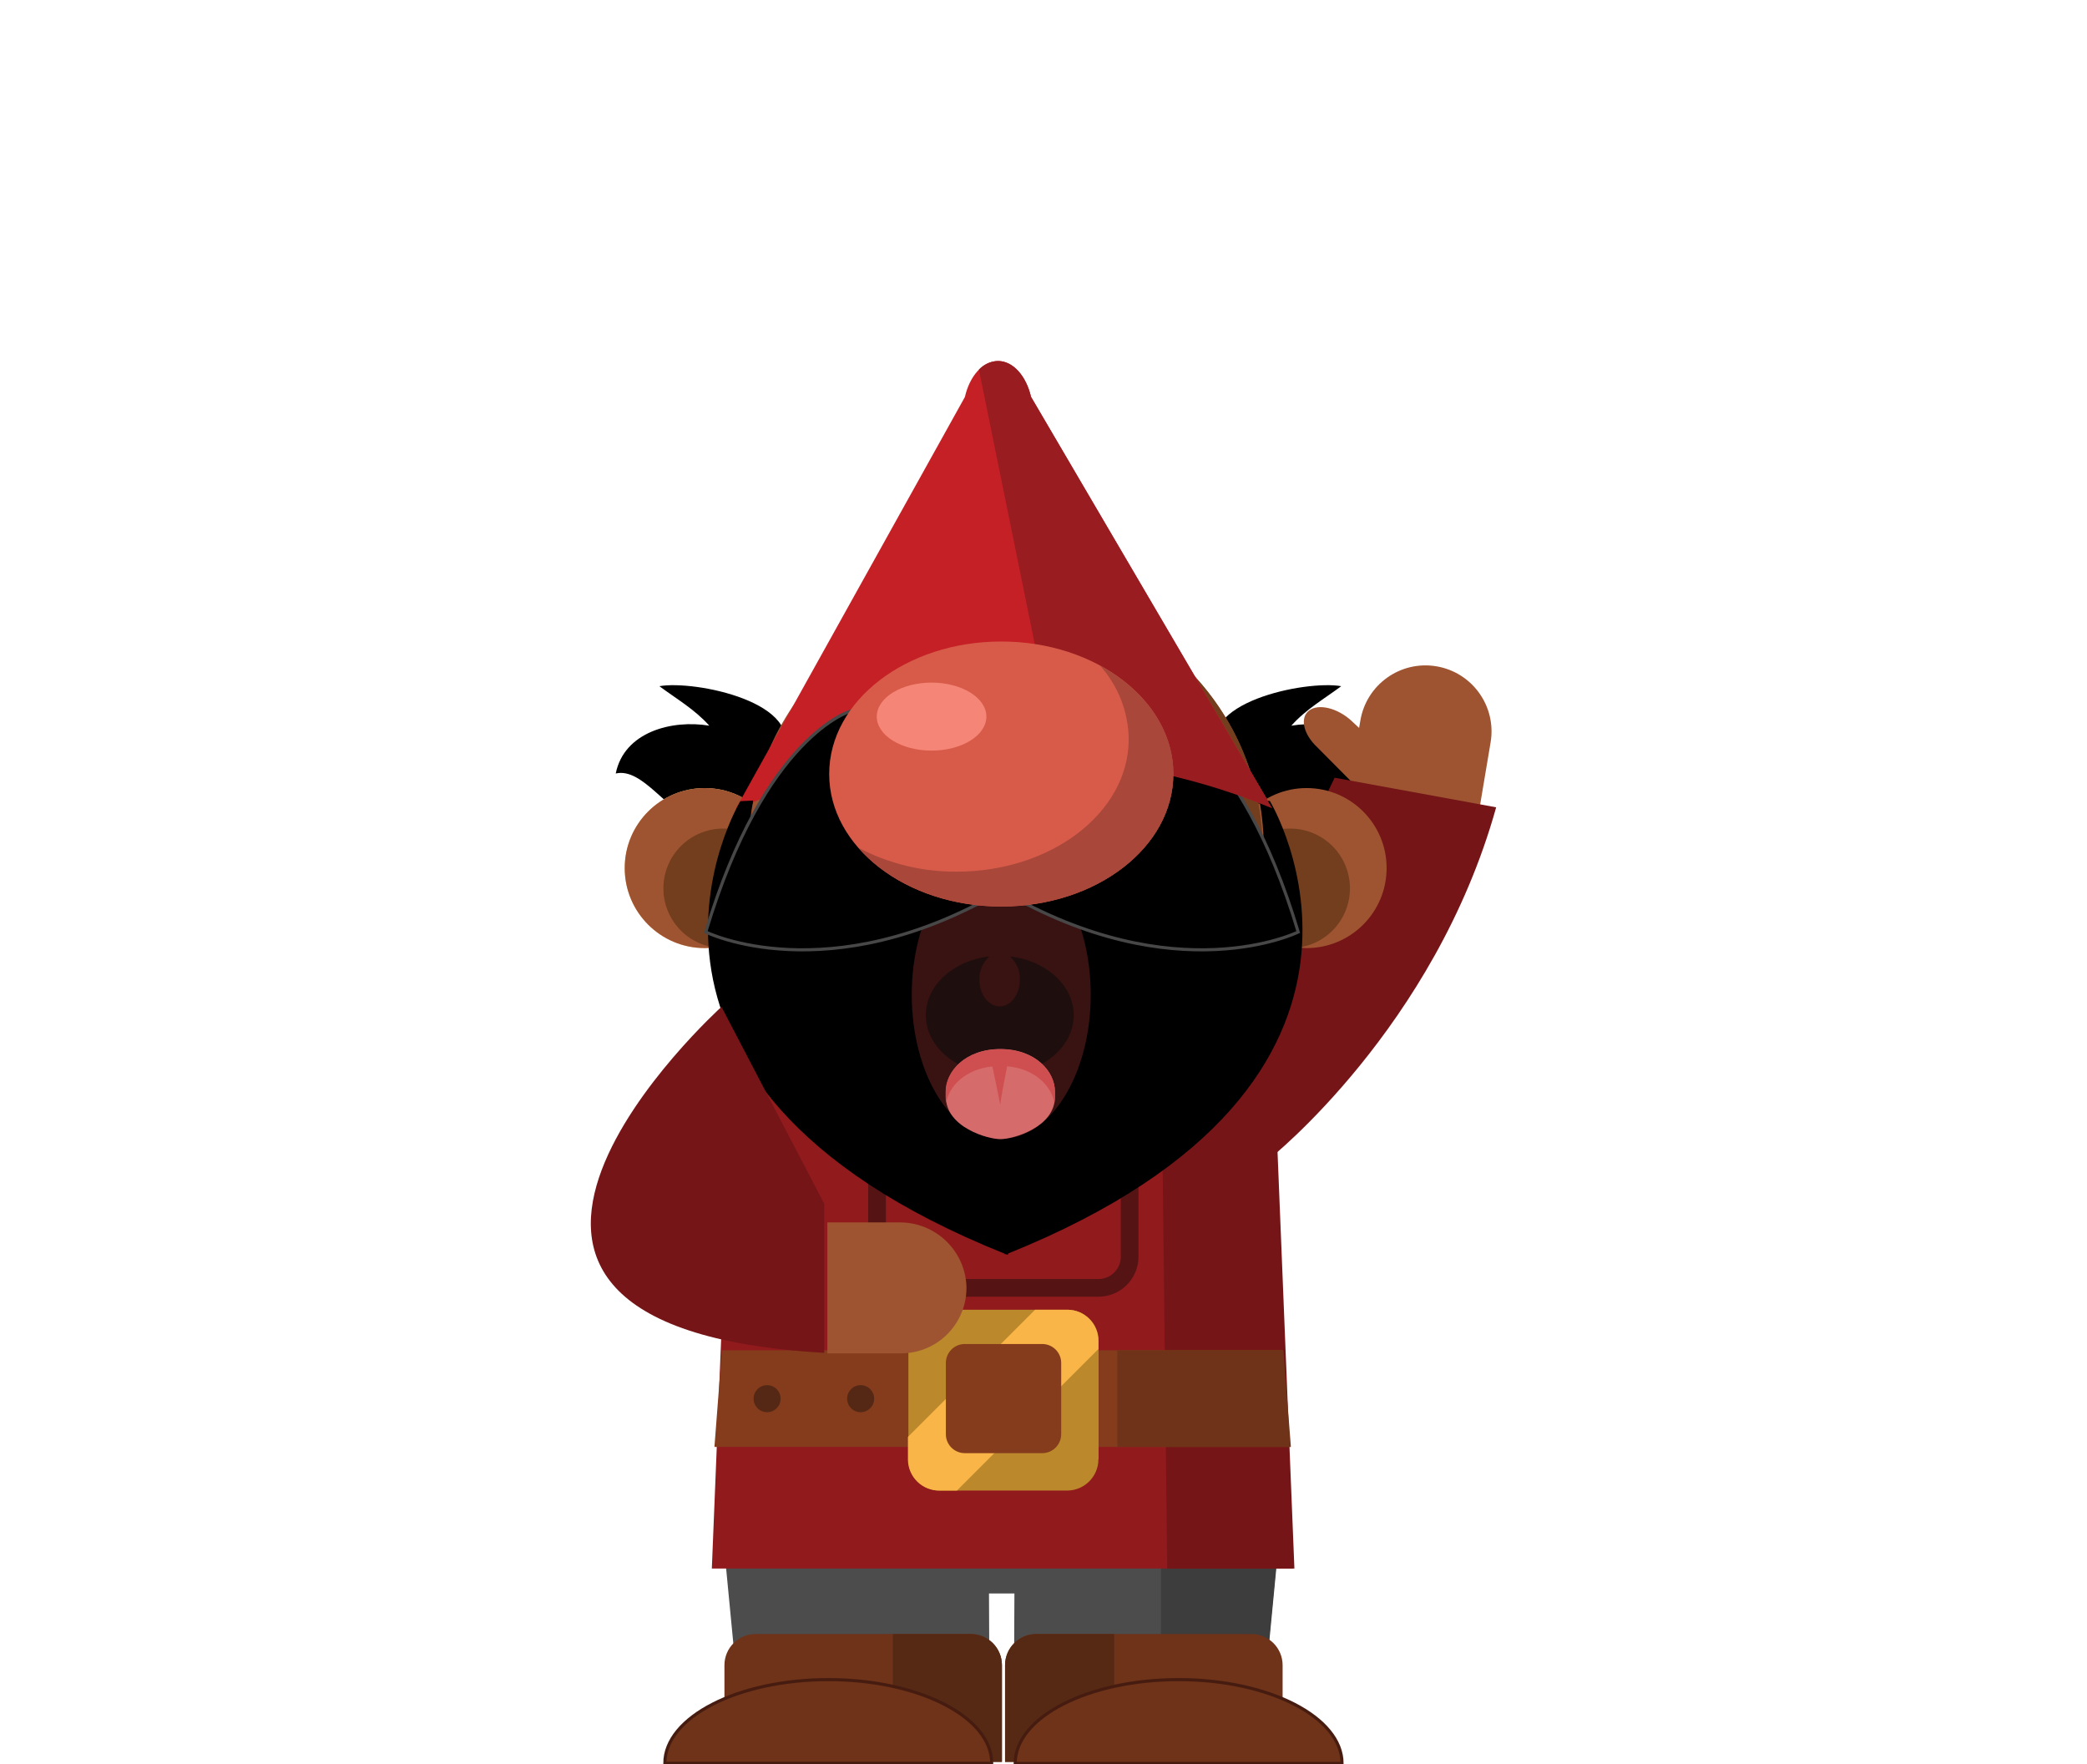
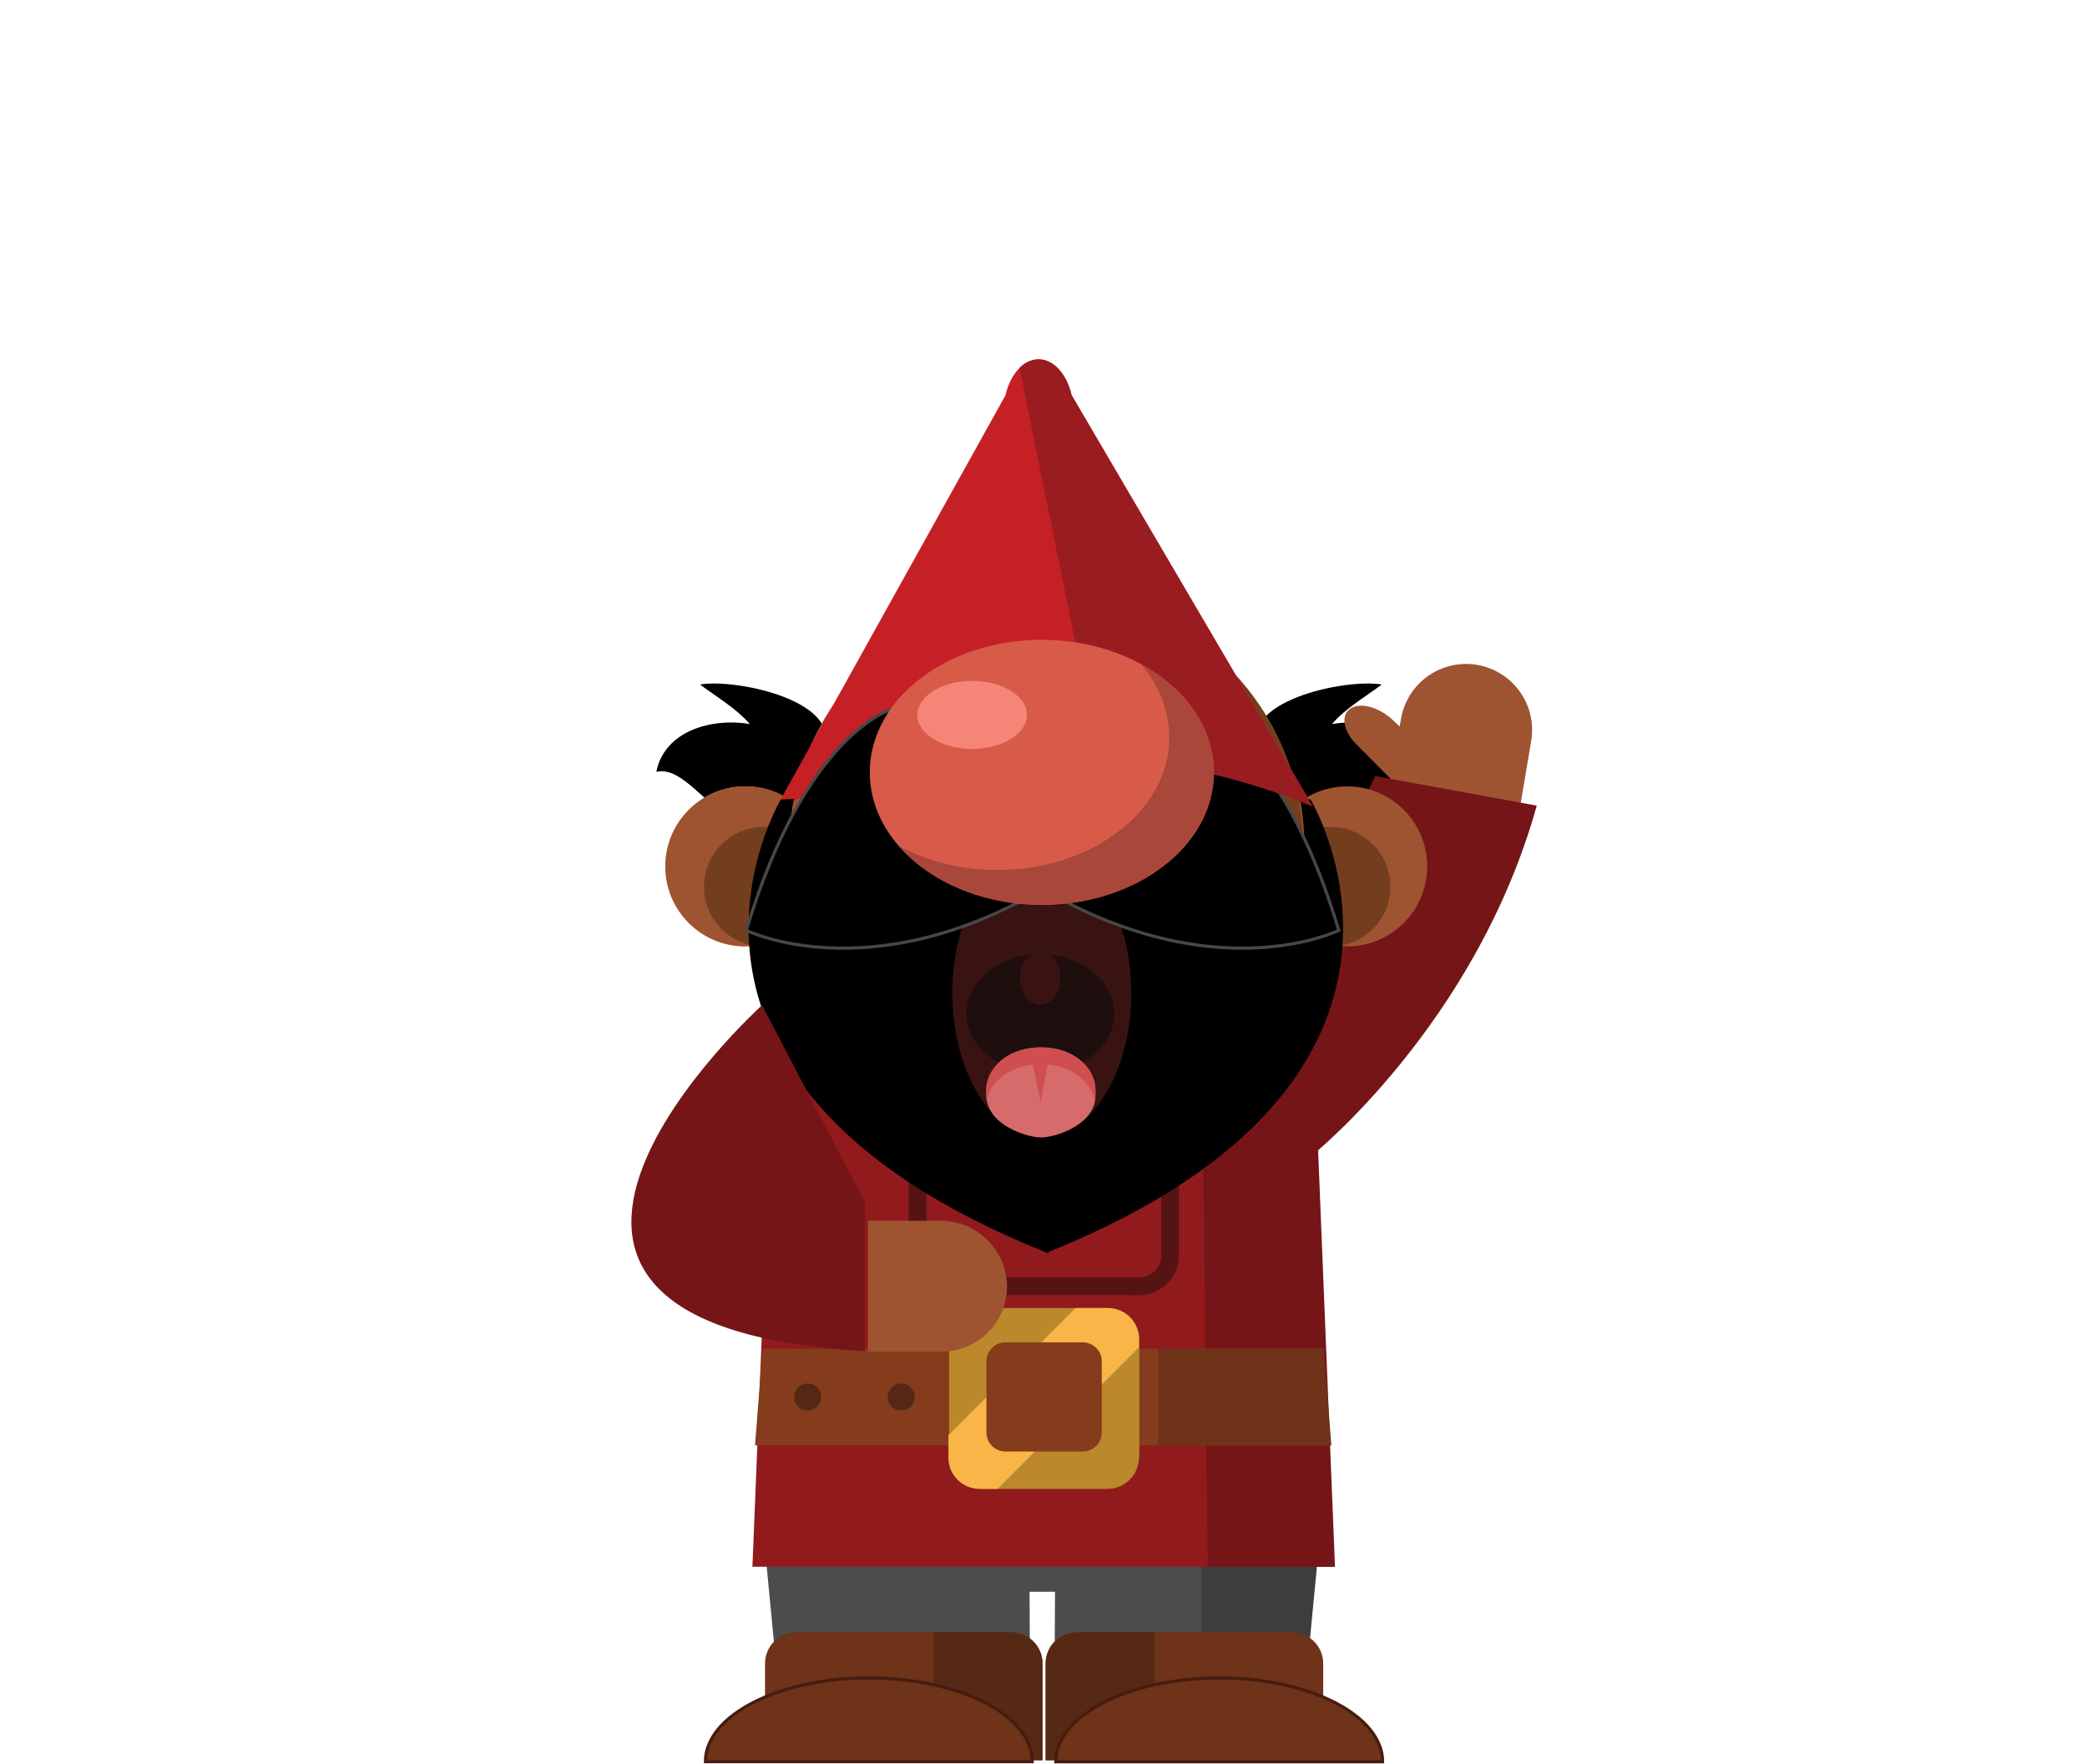
- <svg xmlns="http://www.w3.org/2000/svg" data-name="Capa 1" viewBox="0 0 361 305">
-   <path d="M210.78 130.55c-4.31-9 15.1-12.94 21.22-11.86-2.88 2.15-6.12 4-8.63 6.83 6.47-1.08 14.74 1.08 16.18 8.27-4.68-1.08-9 6.83-13.67 7.91-6.11 1.44-14.38-3.24-15.46-9.35M135.27 130.55c4.32-9-15.1-12.94-21.21-11.86 2.88 2.15 6.11 4 8.63 6.83-6.47-1.08-14.74 1.08-16.18 8.27 4.67-1.08 9 6.83 13.66 7.91 6.11 1.44 14.38-3.24 15.46-9.35" />
-   <circle cx="121.9" cy="150.15" r="13.84" fill="#fcc184" />
-   <circle cx="121.9" cy="150.15" r="13.84" fill="#9e5431" />
-   <path d="M248.46 115.25a11.42 11.42 0 0 0-13.15 9.38l-.22 1.28-1.28-1.2c-2.43-2.25-5.73-3.06-7.37-1.81s-1 4.1 1.42 6.36l5.71 5.75-.38 2.29 22.52 3.77 2.13-12.67a11.42 11.42 0 0 0-9.38-13.15z" fill="#9e5431" />
-   <path d="M126.92 143.44a10.73 10.73 0 0 0-1.51-.12 10.34 10.34 0 1 0 0 20.67 10.14 10.14 0 0 0 3.41-.59c-3.13-6.07-3.25-13.04-1.9-19.96z" fill="#733e1e" />
-   <path d="M219.63 200.39s28.55-22.67 39.17-60.75l-27.94-5.12-14.33 29.77" fill="#751517" />
-   <path fill="#4c4c4d" d="M196.4 261.06h-71.78l3.21 33.44h43.33l-.09-18.88h4.4l-.09 18.88h43.09l3.21-33.44H196.4z" />
-   <path fill="#3d3d3d" d="M200.82 261.06v33.44h17.72l3.21-33.44h-20.93z" />
-   <path fill="#911a1d" d="M223.62 271.31H123.13l4.27-105.18h91.95l4.27 105.18z" />
-   <circle cx="173.95" cy="147.16" r="44.49" fill="#9e5431" />
-   <circle cx="226.01" cy="150.15" r="13.84" fill="#9e5431" />
-   <path d="M191.34 106.19a44.5 44.5 0 0 1-46.51 74.59 44.49 44.49 0 1 0 46.51-74.59zM221.33 143.44a10.87 10.87 0 0 1 1.52-.12 10.34 10.34 0 1 1 0 20.67 10.2 10.2 0 0 1-3.42-.59c3.14-6.07 3.26-13.04 1.9-19.96z" fill="#733e1e" />
-   <path d="M178.34 68.64c-.84-3.61-3.09-6.2-5.72-6.2s-4.89 2.6-5.72 6.23l-39.58 71.14s46.57-19.46 92.77 0z" fill="#c52026" />
-   <path d="M200.7 166.13h18.94l4.26 105.18h-22z" fill="#751517" />
-   <path d="M190 222.76h-32.9a5.39 5.39 0 0 1-5.39-5.39v-29.12a5.4 5.4 0 0 1 5.39-5.4H190a5.4 5.4 0 0 1 5.4 5.4v29.12a5.39 5.39 0 0 1-5.4 5.39z" fill="none" stroke="#551314" stroke-miterlimit="10" stroke-width="3.058" />
-   <path d="M219.66 138.55l-1.82-.09c.76 4 2.23 15.39-3.31 25-.26-6.68-4.46-12.47-14.81-15a100.47 100.47 0 0 0-29.48-2.87c-12.59.36-22.29 6.11-33.44 11.14a22.64 22.64 0 0 0-4.92 3.21c-3.49-8.73-2.26-18-1.6-21.47l-2.22.11s-29.19 48.27 45.79 78.3v.12c-.13 0-.06-.06 0-.09a1.46 1.46 0 0 0 .53.09v-.18c74.47-30 45.28-78.27 45.28-78.27z" />
-   <ellipse cx="173.19" cy="172.06" rx="15.48" ry="24.91" fill="#391212" />
-   <path d="M174.69 165.44a5.06 5.06 0 0 1 1.73 4c0 2.57-1.56 4.64-3.5 4.64s-3.51-2.07-3.51-4.64a5.07 5.07 0 0 1 1.74-4c-6.23.69-11 5-11 10.15 0 5.66 5.72 10.25 12.79 10.25s12.79-4.59 12.79-10.25c-.02-5.18-4.82-9.46-11.04-10.15z" fill="#1e0e0e" />
-   <path d="M182.48 189.71c0 5.34-7.33 7.33-9.44 7.33-2.1 0-9.43-2-9.43-7.33v-.93c0-3.43 3.35-7.33 9.43-7.33s9.44 3.9 9.44 7.33z" fill="#d66b6b" />
-   <path d="M173 181.48c-6.08 0-9.43 3.89-9.43 7.33v.92a5.69 5.69 0 0 0 .09 1c.52-2.88 3.3-5.79 8-6.27.43 2.07 1.26 6 1.37 6.68 0-.72.78-4.64 1.18-6.71 4.8.43 7.64 3.38 8.17 6.31a5.72 5.72 0 0 0 .09-1v-.92c.01-3.45-3.35-7.34-9.47-7.34z" fill="#cf4e4f" />
-   <path d="M173.19 191.23v-.11a.36.36 0 0 0 0 .11z" fill="#cf4e4f" />
-   <path d="M224.56 161.21C214.33 127.09 199.48 123 199.48 123l-26.16 28.19L147.16 123s-14.86 4.09-25.08 38.21c0 0 21.1 10.46 51.24-7.15 30.13 17.61 51.24 7.15 51.24 7.15z" stroke="#484748" stroke-miterlimit="10" stroke-width=".539" />
-   <path d="M183.05 131.39a112.16 112.16 0 0 1 37 8.42l-41.71-71.17c-.84-3.61-3.09-6.2-5.72-6.2a4.69 4.69 0 0 0-3.29 1.49z" fill="#991c20" />
-   <path fill="#843c1c" d="M221.88 233.55h-97.01l-1.29 16.72h99.59l-1.29-16.72z" />
-   <path fill="#6e3318" d="M193.27 250.27h30.02L222 233.55h-28.73v16.72z" />
-   <path d="M190 252.4a5.42 5.42 0 0 1-5.42 5.42h-22.05a5.39 5.39 0 0 1-5.4-5.39v-20.5a5.39 5.39 0 0 1 5.4-5.39h22.11a5.39 5.39 0 0 1 5.39 5.39v20.47z" fill="#bb882c" />
-   <path d="M162.53 257.82h3L190 233.34v-1.41a5.39 5.39 0 0 0-5.39-5.39h-5.56l-22 22v3.93a5.39 5.39 0 0 0 5.48 5.35z" fill="#f9b547" />
-   <path d="M183.46 257.28h.64a5.39 5.39 0 0 0 5.39-5.39v-.64zM159.94 227a5.36 5.36 0 0 0-2.32 2.32z" fill="#bb882c" />
-   <path d="M180.28 251.35h-13.39a3.28 3.28 0 0 1-3.28-3.29v-12.3a3.28 3.28 0 0 1 3.28-3.29h13.39a3.28 3.28 0 0 1 3.28 3.29v12.3a3.28 3.28 0 0 1-3.28 3.29z" fill="#843c1c" />
-   <circle cx="132.69" cy="241.93" r="2.34" fill="#542815" />
-   <circle cx="148.87" cy="241.93" r="2.34" fill="#542815" />
-   <path d="M179.25 282.63h37.21a5.4 5.4 0 0 1 5.4 5.4v11.32a5.4 5.4 0 0 1-5.4 5.4h-42.61V288a5.4 5.4 0 0 1 5.4-5.37z" fill="#6e3318" />
-   <path d="M179.25 282.63h13.48v22.12h-18.88V288a5.4 5.4 0 0 1 5.4-5.37z" fill="#562915" />
-   <path d="M203.87 290.52c15.61 0 28.27 6.49 28.27 14.5H175.6c0-8.02 12.66-14.5 28.27-14.5z" fill="#6e3318" stroke="#471c10" stroke-miterlimit="10" stroke-width=".539" />
-   <path d="M167.92 282.63h-37.21a5.4 5.4 0 0 0-5.4 5.4v11.32a5.4 5.4 0 0 0 5.4 5.4h42.6V288a5.39 5.39 0 0 0-5.39-5.37z" fill="#6e3318" />
-   <path d="M167.92 282.63h-13.48v22.12h18.87V288a5.39 5.39 0 0 0-5.39-5.37z" fill="#562915" />
-   <path d="M143.31 290.52C127.69 290.52 115 297 115 305h56.54c.04-8-12.62-14.48-28.23-14.48z" fill="#6e3318" stroke="#471c10" stroke-miterlimit="10" stroke-width=".539" />
-   <ellipse cx="173.19" cy="133.88" rx="29.76" ry="22.92" fill="#d85b4a" />
-   <path d="M190.24 115.09a19.37 19.37 0 0 1 5 12.76c0 12.66-13.33 22.92-29.76 22.92a35.94 35.94 0 0 1-17-4.14c5.34 6.13 14.43 10.17 24.73 10.17 16.44 0 29.76-10.26 29.76-22.92.03-7.78-5.05-14.64-12.73-18.79z" fill="#a9473a" />
-   <ellipse cx="161.14" cy="123.95" rx="9.48" ry="5.88" fill="#f58677" />
-   <path d="M155.56 211.44h-12.45v22.65h12.74a11.32 11.32 0 0 0 11.32-11.71 11.52 11.52 0 0 0-11.61-10.94z" fill="#9e5431" />
-   <path d="M124.8 174.15S63.62 229.44 142.57 234v-25.8" fill="#751517" />
+ <svg xmlns="http://www.w3.org/2000/svg" id="Layer_1" data-name="Layer 1" viewBox="0 0 361 305">
+   <path d="M217.8,130.26c-4.31-9,15.1-12.94,21.22-11.86-2.88,2.15-6.12,4-8.63,6.83,6.47-1.08,14.74,1.08,16.18,8.27-4.68-1.08-9,6.83-13.67,7.91-6.11,1.44-14.38-3.24-15.46-9.35m-75.15-1.8c4.32-9-15.1-12.94-21.21-11.86,2.88,2.15,6.11,4,8.63,6.83-6.47-1.08-14.74,1.08-16.18,8.27,4.67-1.08,9,6.83,13.66,7.91,6.11,1.44,14.38-3.24,15.46-9.35" />
+   <circle cx="128.92" cy="149.86" r="13.84" style="fill:#fcc184" />
+   <circle cx="128.92" cy="149.86" r="13.84" style="fill:#9e5431" />
+   <path d="M255.48,115a11.42,11.42,0,0,0-13.15,9.38h0l-.22,1.28-1.28-1.2c-2.43-2.25-5.73-3.06-7.37-1.81s-1,4.1,1.42,6.36l5.71,5.75-.38,2.29,22.52,3.77,2.13-12.67A11.42,11.42,0,0,0,255.48,115Z" style="fill:#9e5431" />
+   <path d="M133.94,143.15a9.61,9.61,0,0,0-1.51-.12,10.34,10.34,0,0,0-.65,20.67c.22,0,.43,0,.65,0a10.19,10.19,0,0,0,3.41-.59C132.71,157,132.59,150.07,133.94,143.15Z" style="fill:#733e1e" />
+   <path d="M226.65,200.1s28.55-22.67,39.17-60.75l-27.94-5.12L223.55,164" style="fill:#751517" />
+   <path d="M203.42,260.77H131.64l3.21,33.44h43.33l-.09-18.88h4.4l-.09,18.88h43.09l3.21-33.44Z" style="fill:#4c4c4d" />
+   <path d="M207.84,260.77v33.44h17.72l3.21-33.44Z" style="fill:#3d3d3d" />
+   <path d="M230.64,271H130.15l4.27-105.18h92Z" style="fill:#911a1d" />
+   <circle cx="180.97" cy="146.87" r="44.49" style="fill:#9e5431" />
+   <circle cx="233.03" cy="149.86" r="13.84" style="fill:#9e5431" />
+   <path d="M198.36,105.9a44.5,44.5,0,0,1-46.51,74.59,44.49,44.49,0,1,0,46.51-74.59Zm30,37.25a9.64,9.64,0,0,1,1.52-.12,10.34,10.34,0,0,1,.64,20.67c-.21,0-.43,0-.64,0a10.16,10.16,0,0,1-3.42-.59C229.59,157,229.71,150.07,228.35,143.15Z" style="fill:#733e1e" />
+   <path d="M185.36,68.35c-.84-3.61-3.09-6.2-5.72-6.2s-4.89,2.6-5.72,6.23l-39.58,71.14s46.57-19.46,92.77,0Z" style="fill:#c52026" />
+   <path d="M207.72,165.84h18.94L230.92,271h-22Z" style="fill:#751517" />
+   <path d="M197,222.47h-32.9a5.39,5.39,0,0,1-5.39-5.39V188a5.4,5.4,0,0,1,5.39-5.4H197a5.4,5.4,0,0,1,5.4,5.4v29.12a5.39,5.39,0,0,1-5.39,5.39Z" style="fill:none;stroke:#551314;stroke-miterlimit:10;stroke-width:3.058px" />
+   <path d="M226.68,138.26l-1.82-.09c.76,4,2.23,15.39-3.31,25-.26-6.68-4.46-12.47-14.81-15a100.58,100.58,0,0,0-29.48-2.87c-12.59.36-22.29,6.11-33.44,11.14a22.28,22.28,0,0,0-4.92,3.21c-3.49-8.73-2.26-18-1.6-21.47l-2.22.11s-29.19,48.27,45.79,78.3v.12c-.13,0-.06-.06,0-.09a1.6,1.6,0,0,0,.53.09v-.18c74.47-30,45.28-78.27,45.28-78.27Z" />
+   <ellipse cx="180.21" cy="171.77" rx="15.48" ry="24.91" style="fill:#391212" />
+   <path d="M181.71,165.15a5.07,5.07,0,0,1,1.73,4c0,2.57-1.56,4.64-3.5,4.64s-3.51-2.07-3.51-4.64a5,5,0,0,1,1.74-4c-6.23.69-11,5-11,10.15,0,5.66,5.72,10.25,12.79,10.25s12.79-4.59,12.79-10.25C192.73,170.12,187.93,165.84,181.71,165.15Z" style="fill:#1e0e0e" />
+   <path d="M189.5,189.42c0,5.34-7.33,7.33-9.44,7.33s-9.43-2-9.43-7.33v-.93c0-3.43,3.35-7.33,9.43-7.33s9.44,3.9,9.44,7.33Z" style="fill:#d66b6b" />
+   <path d="M180,181.19c-6.08,0-9.43,3.89-9.43,7.33v.92a5.55,5.55,0,0,0,.09,1c.52-2.88,3.3-5.79,8-6.27.43,2.07,1.26,6,1.37,6.68,0-.72.78-4.64,1.18-6.71,4.8.43,7.64,3.38,8.17,6.31a5.55,5.55,0,0,0,.09-1v-.92c0-3.45-3.35-7.34-9.47-7.34Z" style="fill:#cf4e4f" />
+   <path d="M180.21,190.94v-.11A.21.21,0,0,0,180.21,190.94Z" style="fill:#cf4e4f" />
+   <path d="M231.58,160.92c-10.23-34.12-25.08-38.21-25.08-38.21L180.34,150.9l-26.16-28.19s-14.86,4.09-25.08,38.21c0,0,21.1,10.46,51.24-7.15,30.13,17.61,51.24,7.15,51.24,7.15Z" style="stroke:#484748;stroke-miterlimit:10;stroke-width:0.539px" />
+   <path d="M190.07,131.1a112.27,112.27,0,0,1,37,8.42L185.36,68.35c-.84-3.61-3.09-6.2-5.72-6.2a4.68,4.68,0,0,0-3.29,1.49Z" style="fill:#991c20" />
+   <path d="M228.9,233.26h-97L130.6,250h99.59Z" style="fill:#843c1c" />
+   <path d="M200.29,250h30L229,233.26H200.29Z" style="fill:#6e3318" />
+   <path d="M197,252.11a5.42,5.42,0,0,1-5.42,5.42h-22a5.38,5.38,0,0,1-5.4-5.38h0v-20.5a5.39,5.39,0,0,1,5.39-5.39h22.12a5.39,5.39,0,0,1,5.39,5.39v20.47Z" style="fill:#bb882c" />
+   <path d="M169.55,257.53h3L197,233.05v-1.41a5.39,5.39,0,0,0-5.39-5.39h-5.56l-22,22v3.93a5.39,5.39,0,0,0,5.43,5.35Z" style="fill:#f9b547" />
+   <path d="M190.48,257h.64a5.39,5.39,0,0,0,5.39-5.39V251ZM167,226.71a5.31,5.31,0,0,0-2.32,2.32Z" style="fill:#bb882c" />
+   <path d="M187.3,251.06H173.91a3.28,3.28,0,0,1-3.28-3.28h0v-12.3a3.28,3.28,0,0,1,3.27-3.29h13.4a3.28,3.28,0,0,1,3.28,3.28h0v12.3a3.29,3.29,0,0,1-3.27,3.29Z" style="fill:#843c1c" />
+   <circle cx="139.71" cy="241.64" r="2.34" style="fill:#542815" />
+   <circle cx="155.89" cy="241.64" r="2.34" style="fill:#542815" />
+   <path d="M186.27,282.34h37.21a5.4,5.4,0,0,1,5.4,5.4v11.32a5.4,5.4,0,0,1-5.4,5.4H180.87V287.71a5.4,5.4,0,0,1,5.4-5.37Z" style="fill:#6e3318" />
+   <path d="M186.27,282.34h13.48v22.12H180.87V287.71a5.4,5.4,0,0,1,5.4-5.37Z" style="fill:#562915" />
+   <path d="M210.89,290.23c15.61,0,28.27,6.49,28.27,14.5H182.62c0-8,12.66-14.5,28.27-14.5Z" style="fill:#6e3318;stroke:#471c10;stroke-miterlimit:10;stroke-width:0.539px" />
+   <path d="M174.94,282.34H137.73a5.4,5.4,0,0,0-5.4,5.4v11.32a5.4,5.4,0,0,0,5.4,5.4h42.6V287.71A5.39,5.39,0,0,0,174.94,282.34Z" style="fill:#6e3318" />
+   <path d="M174.94,282.34H161.46v22.12h18.87V287.71A5.39,5.39,0,0,0,174.94,282.34Z" style="fill:#562915" />
+   <path d="M150.33,290.23c-15.62,0-28.31,6.48-28.31,14.48h56.54c0-8-12.62-14.48-28.23-14.48Z" style="fill:#6e3318;stroke:#471c10;stroke-miterlimit:10;stroke-width:0.539px" />
+   <ellipse cx="180.21" cy="133.59" rx="29.76" ry="22.92" style="fill:#d85b4a" />
+   <path d="M197.26,114.8a19.42,19.42,0,0,1,5,12.76c0,12.66-13.33,22.92-29.76,22.92a36,36,0,0,1-17-4.14c5.34,6.13,14.43,10.17,24.73,10.17,16.44,0,29.76-10.26,29.76-22.92C210,125.81,204.94,119,197.26,114.8Z" style="fill:#a9473a" />
+   <ellipse cx="168.16" cy="123.66" rx="9.48" ry="5.88" style="fill:#f58677" />
+   <path d="M162.58,211.15H150.13V233.8h12.74a11.31,11.31,0,0,0,11.32-11.31v-.4a11.52,11.52,0,0,0-11.61-10.94Z" style="fill:#9e5431" />
+   <path d="M131.82,173.86s-61.18,55.29,17.77,59.85v-25.8" style="fill:#751517" />
</svg>
